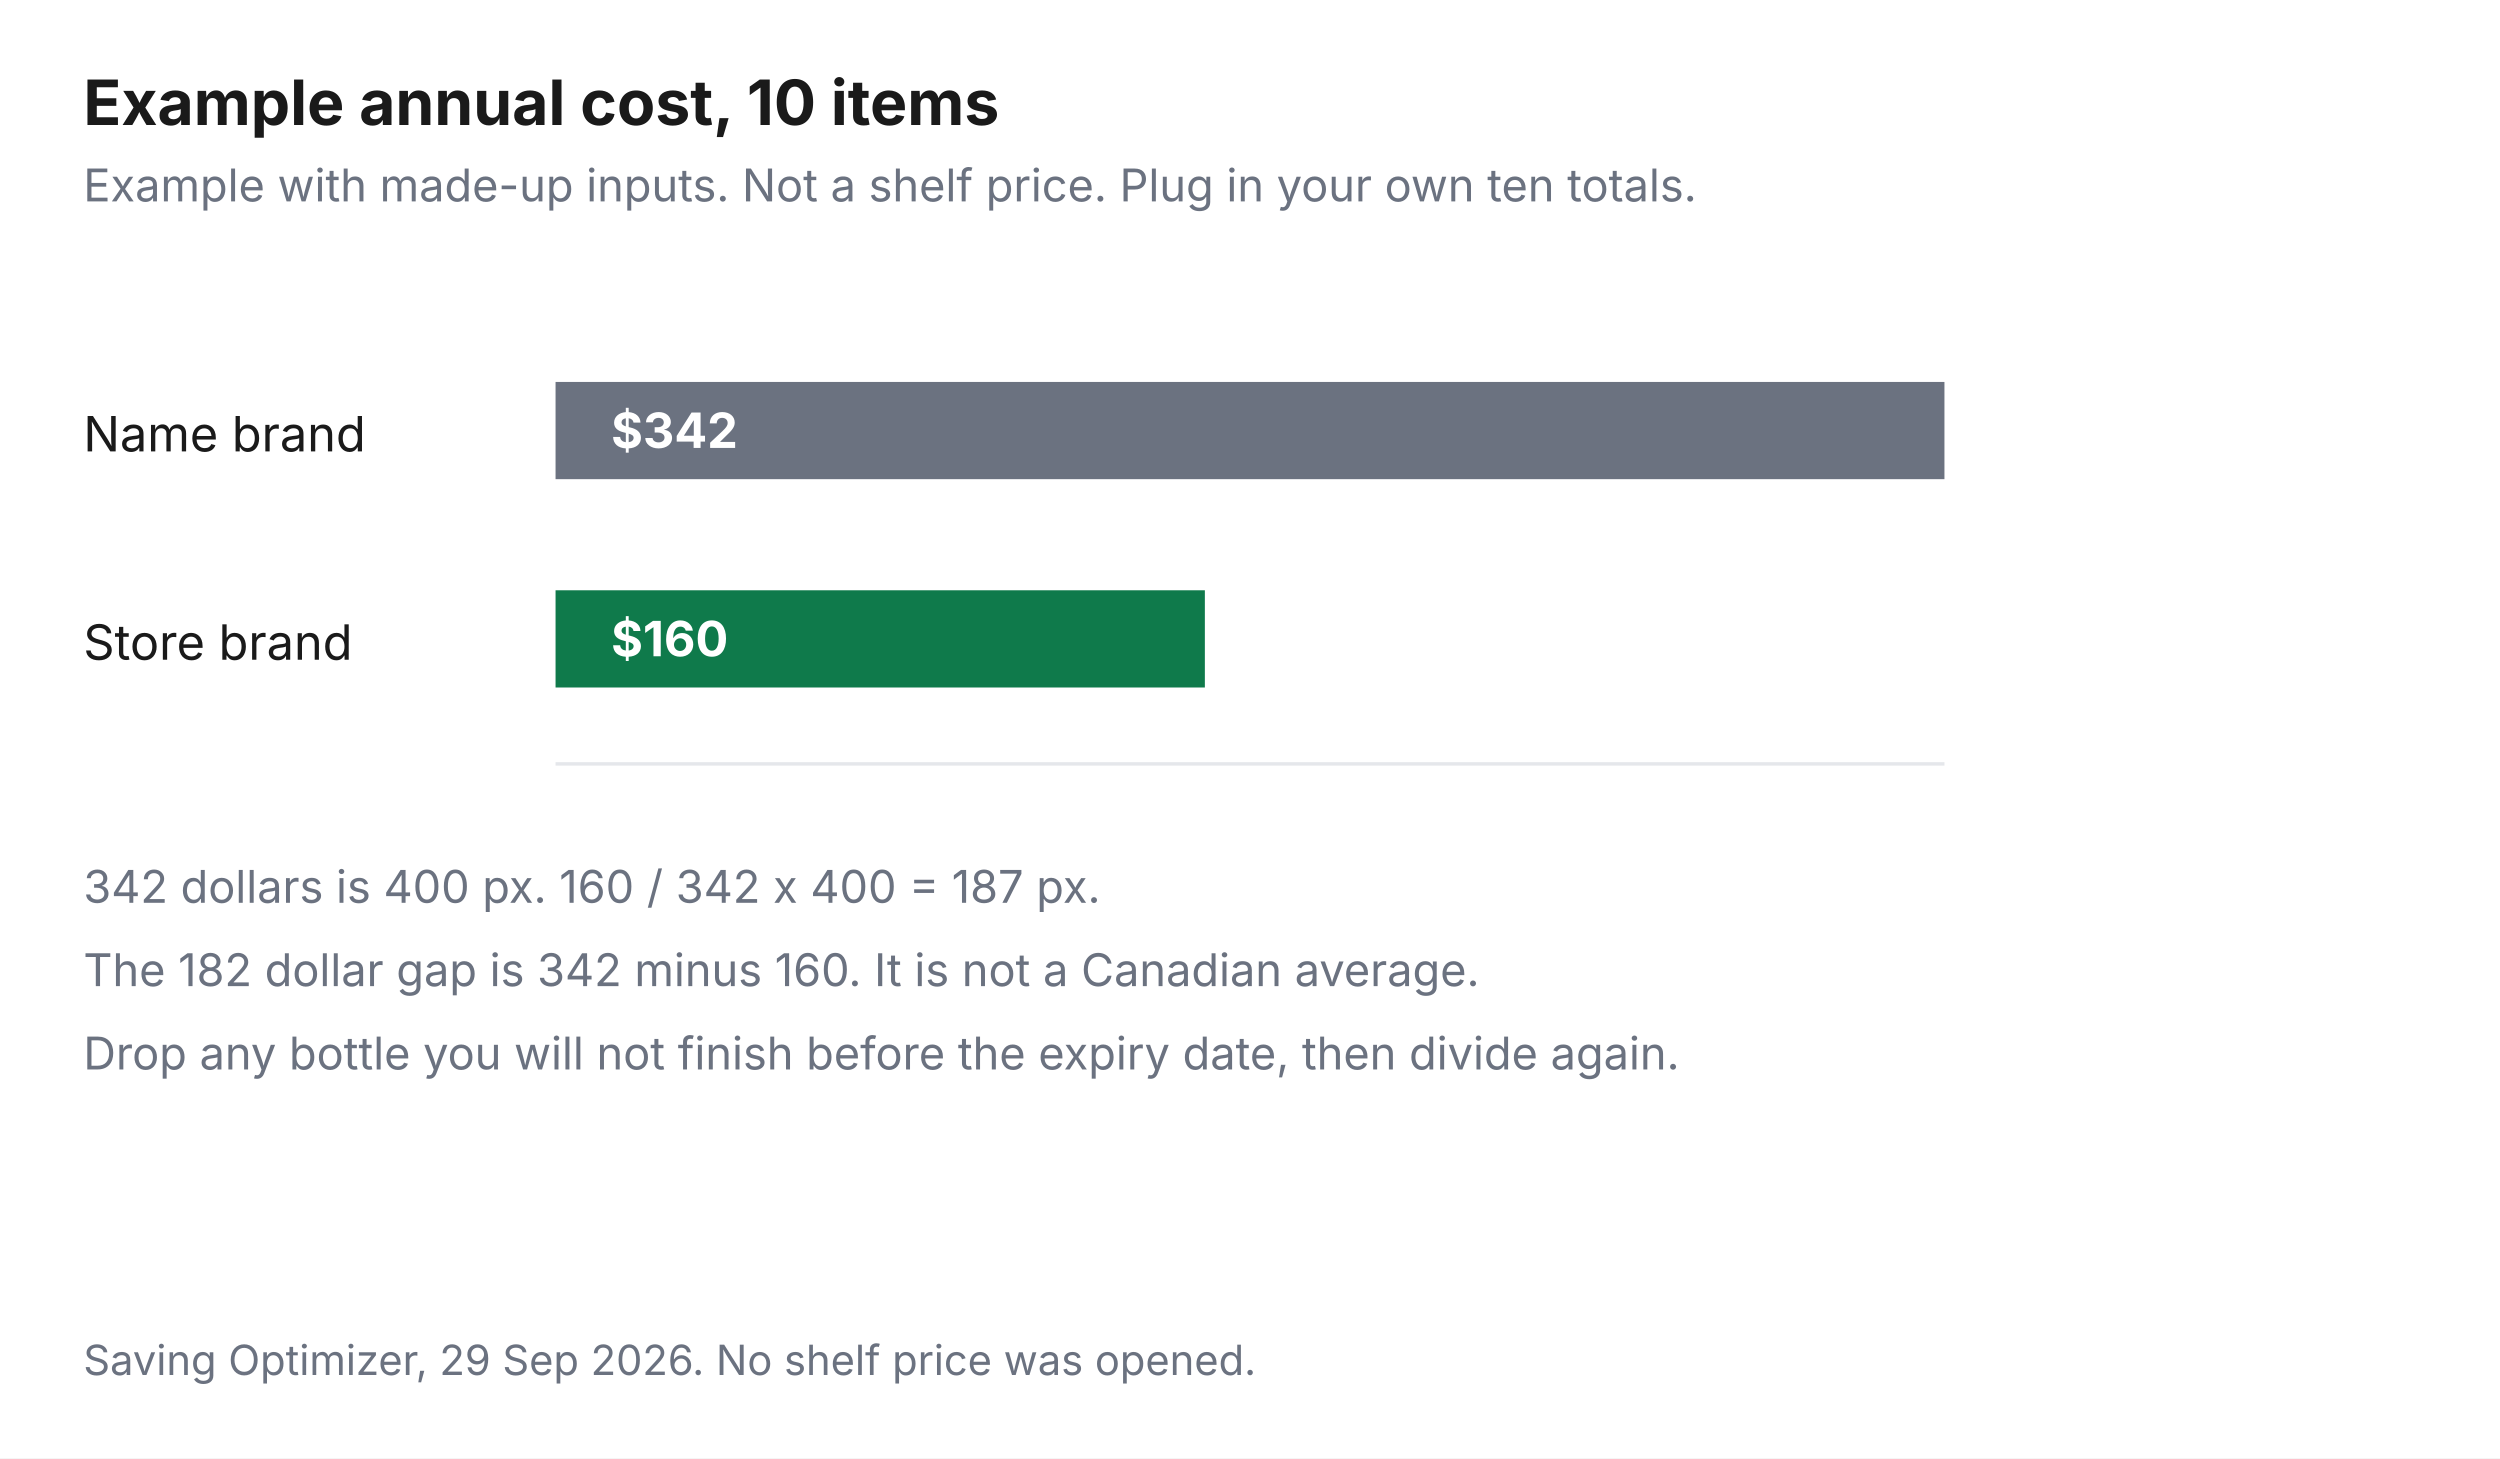
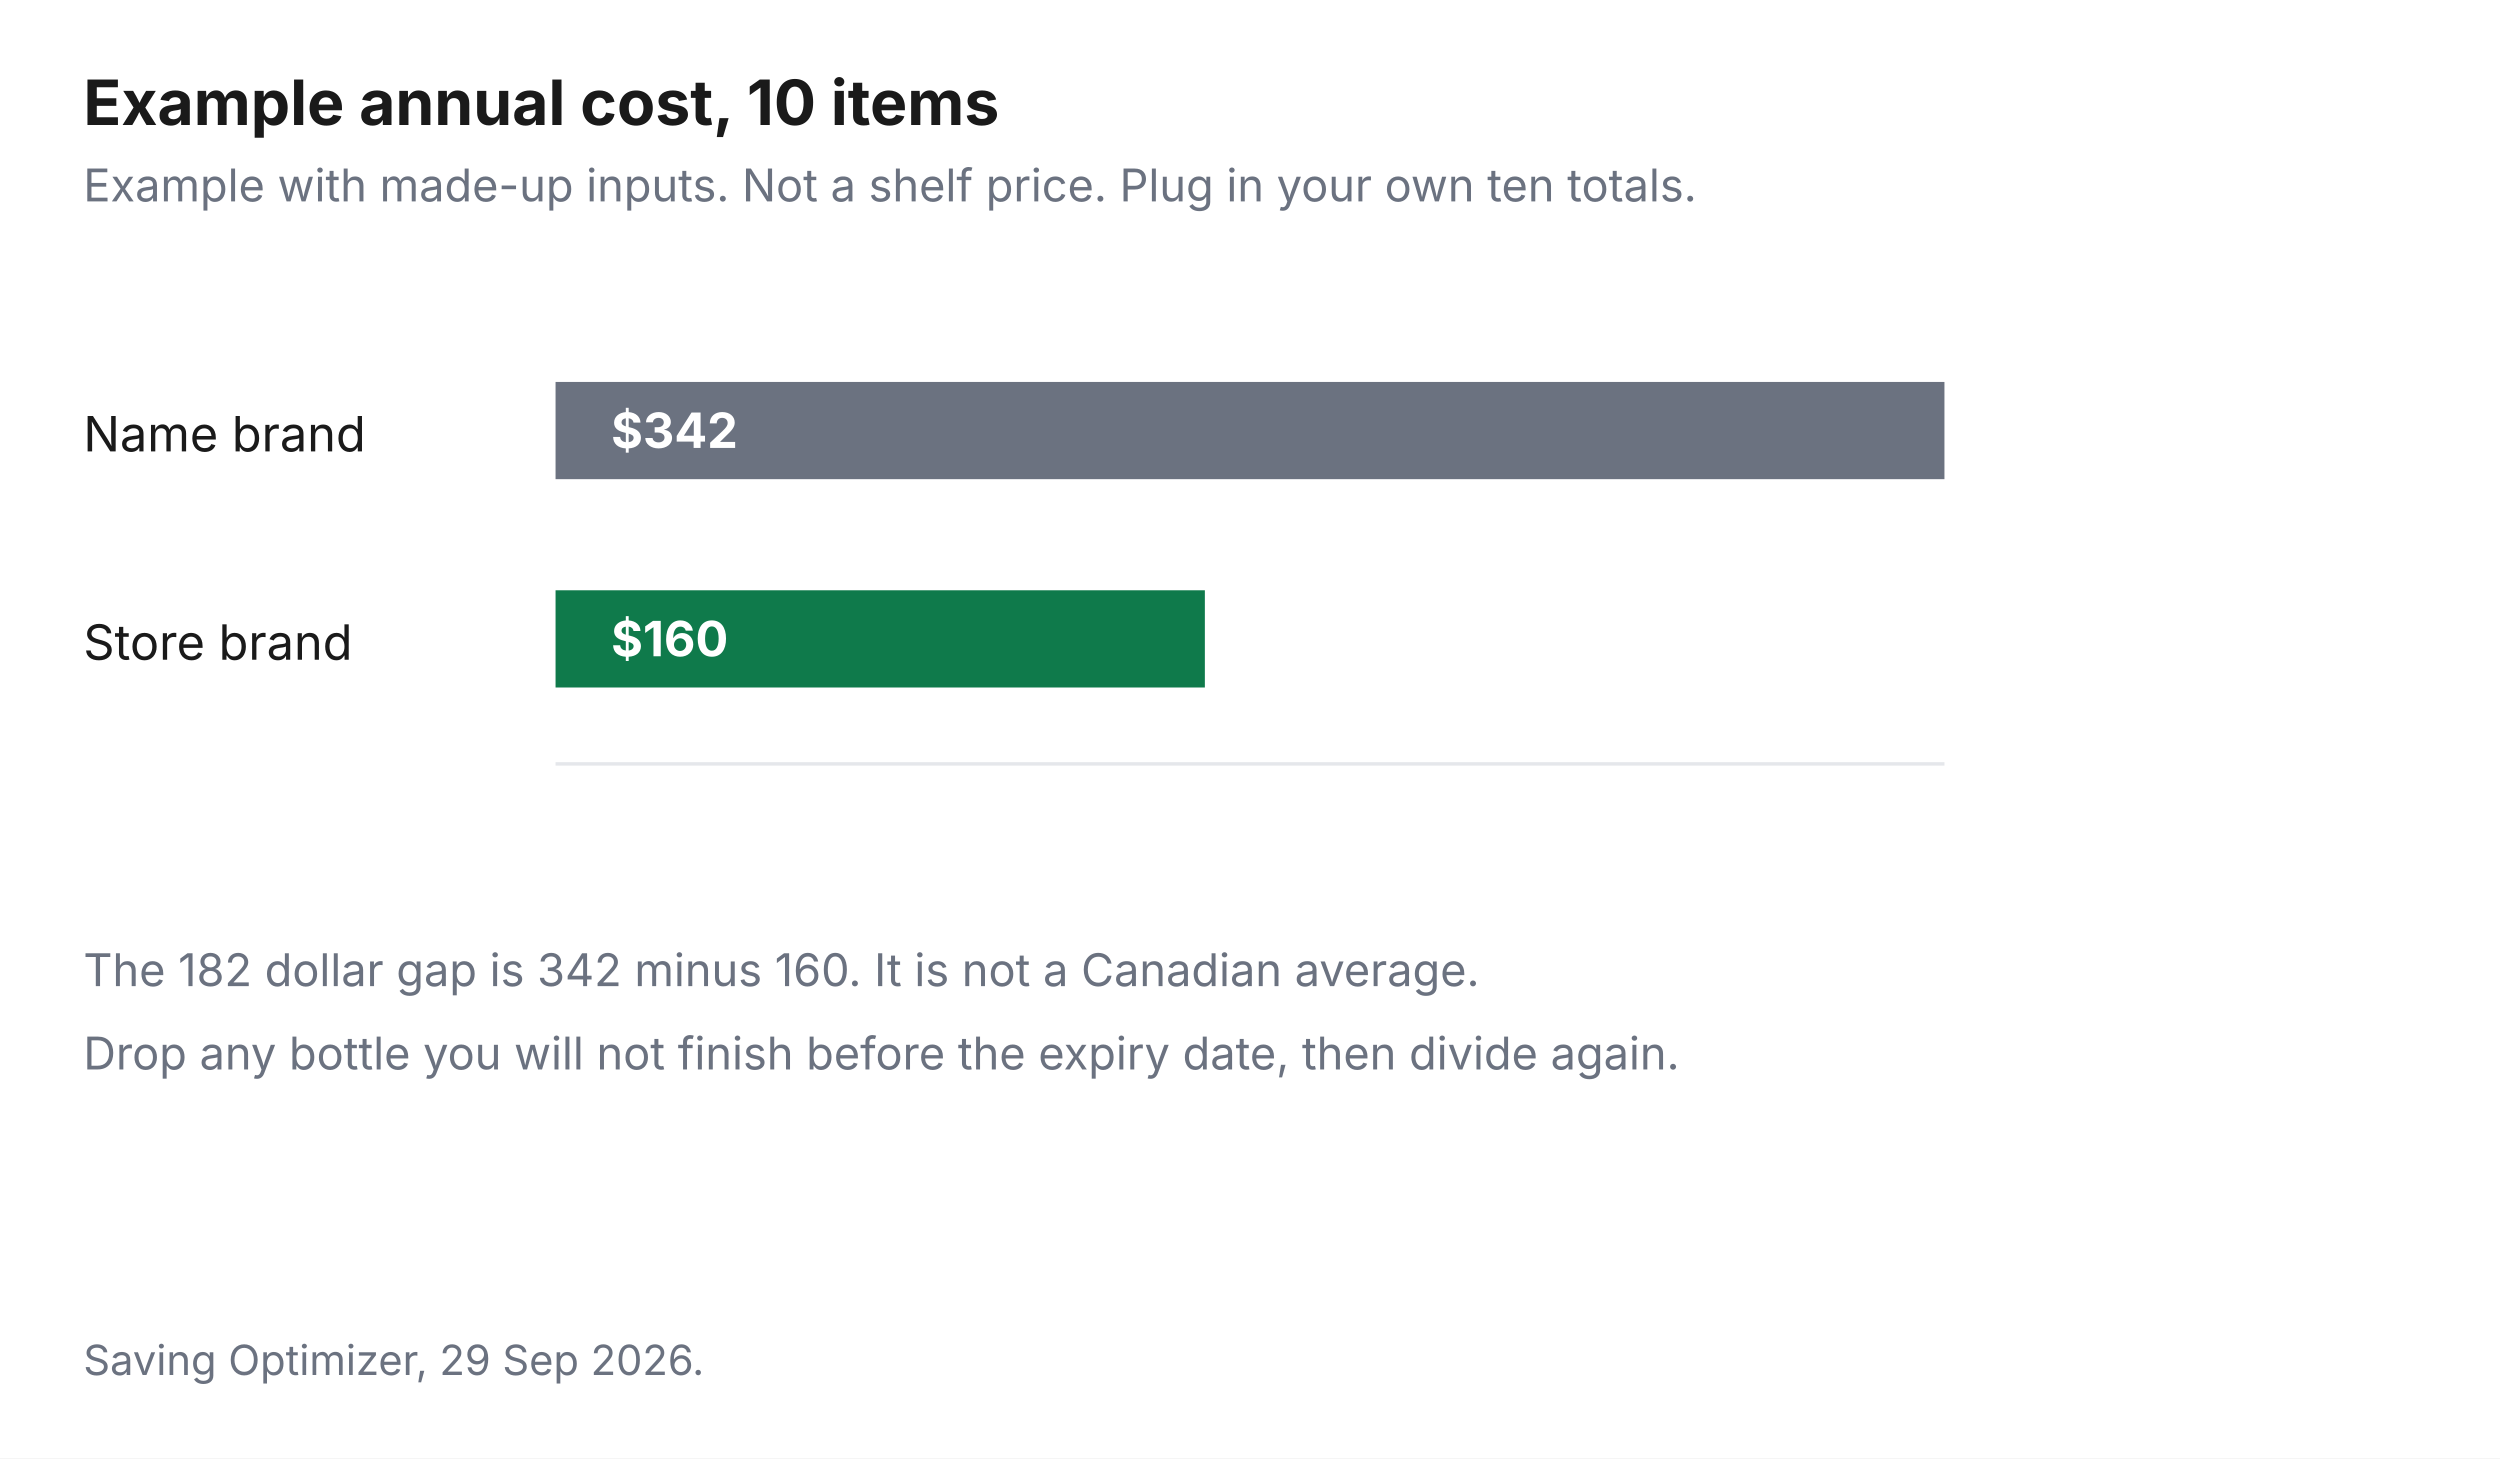
<svg xmlns="http://www.w3.org/2000/svg" viewBox="0 0 720 420" role="img">
  <rect width="720" height="420" fill="#FFFFFF" />
  <text x="24" y="36" font-family="Inter, Arial, sans-serif" font-size="18" font-weight="700" fill="#1A1A1A">Example annual cost, 10 items</text>
  <text x="24" y="58" font-family="Inter, Arial, sans-serif" font-size="13" fill="#6B7280">Example with made-up inputs. Not a shelf price. Plug in your own ten totals.</text>
  <text x="24" y="130" font-family="Inter, Arial, sans-serif" font-size="14" fill="#1A1A1A">Name brand</text>
  <rect x="160" y="110" width="400" height="28" fill="#6B7280" />
  <text x="176" y="129" font-family="Inter, Arial, sans-serif" font-size="14" font-weight="700" fill="#FFFFFF">$342</text>
  <text x="24" y="190" font-family="Inter, Arial, sans-serif" font-size="14" fill="#1A1A1A">Store brand</text>
  <rect x="160" y="170" width="187" height="28" fill="#0F7A4B" />
  <text x="176" y="189" font-family="Inter, Arial, sans-serif" font-size="14" font-weight="700" fill="#FFFFFF">$160</text>
  <line x1="160" y1="220" x2="560" y2="220" stroke="#E5E7EB" />
-   <text x="24" y="260" font-family="Inter, Arial, sans-serif" font-size="13" fill="#6B7280">342 dollars is 400 px. 160 / 342 x 400 = 187 px.</text>
  <text x="24" y="284" font-family="Inter, Arial, sans-serif" font-size="13" fill="#6B7280">The 182 dollar gap is 342 minus 160. It is not a Canadian average.</text>
  <text x="24" y="308" font-family="Inter, Arial, sans-serif" font-size="13" fill="#6B7280">Drop any bottle you will not finish before the expiry date, then divide again.</text>
-   <text x="24" y="396" font-family="Inter, Arial, sans-serif" font-size="12" fill="#6B7280">Saving Optimizer, 29 Sep 2026. No shelf price was opened.</text>
+   <text x="24" y="396" font-family="Inter, Arial, sans-serif" font-size="12" fill="#6B7280">Saving Optimizer, 29 Sep 2026. </text>
</svg>
